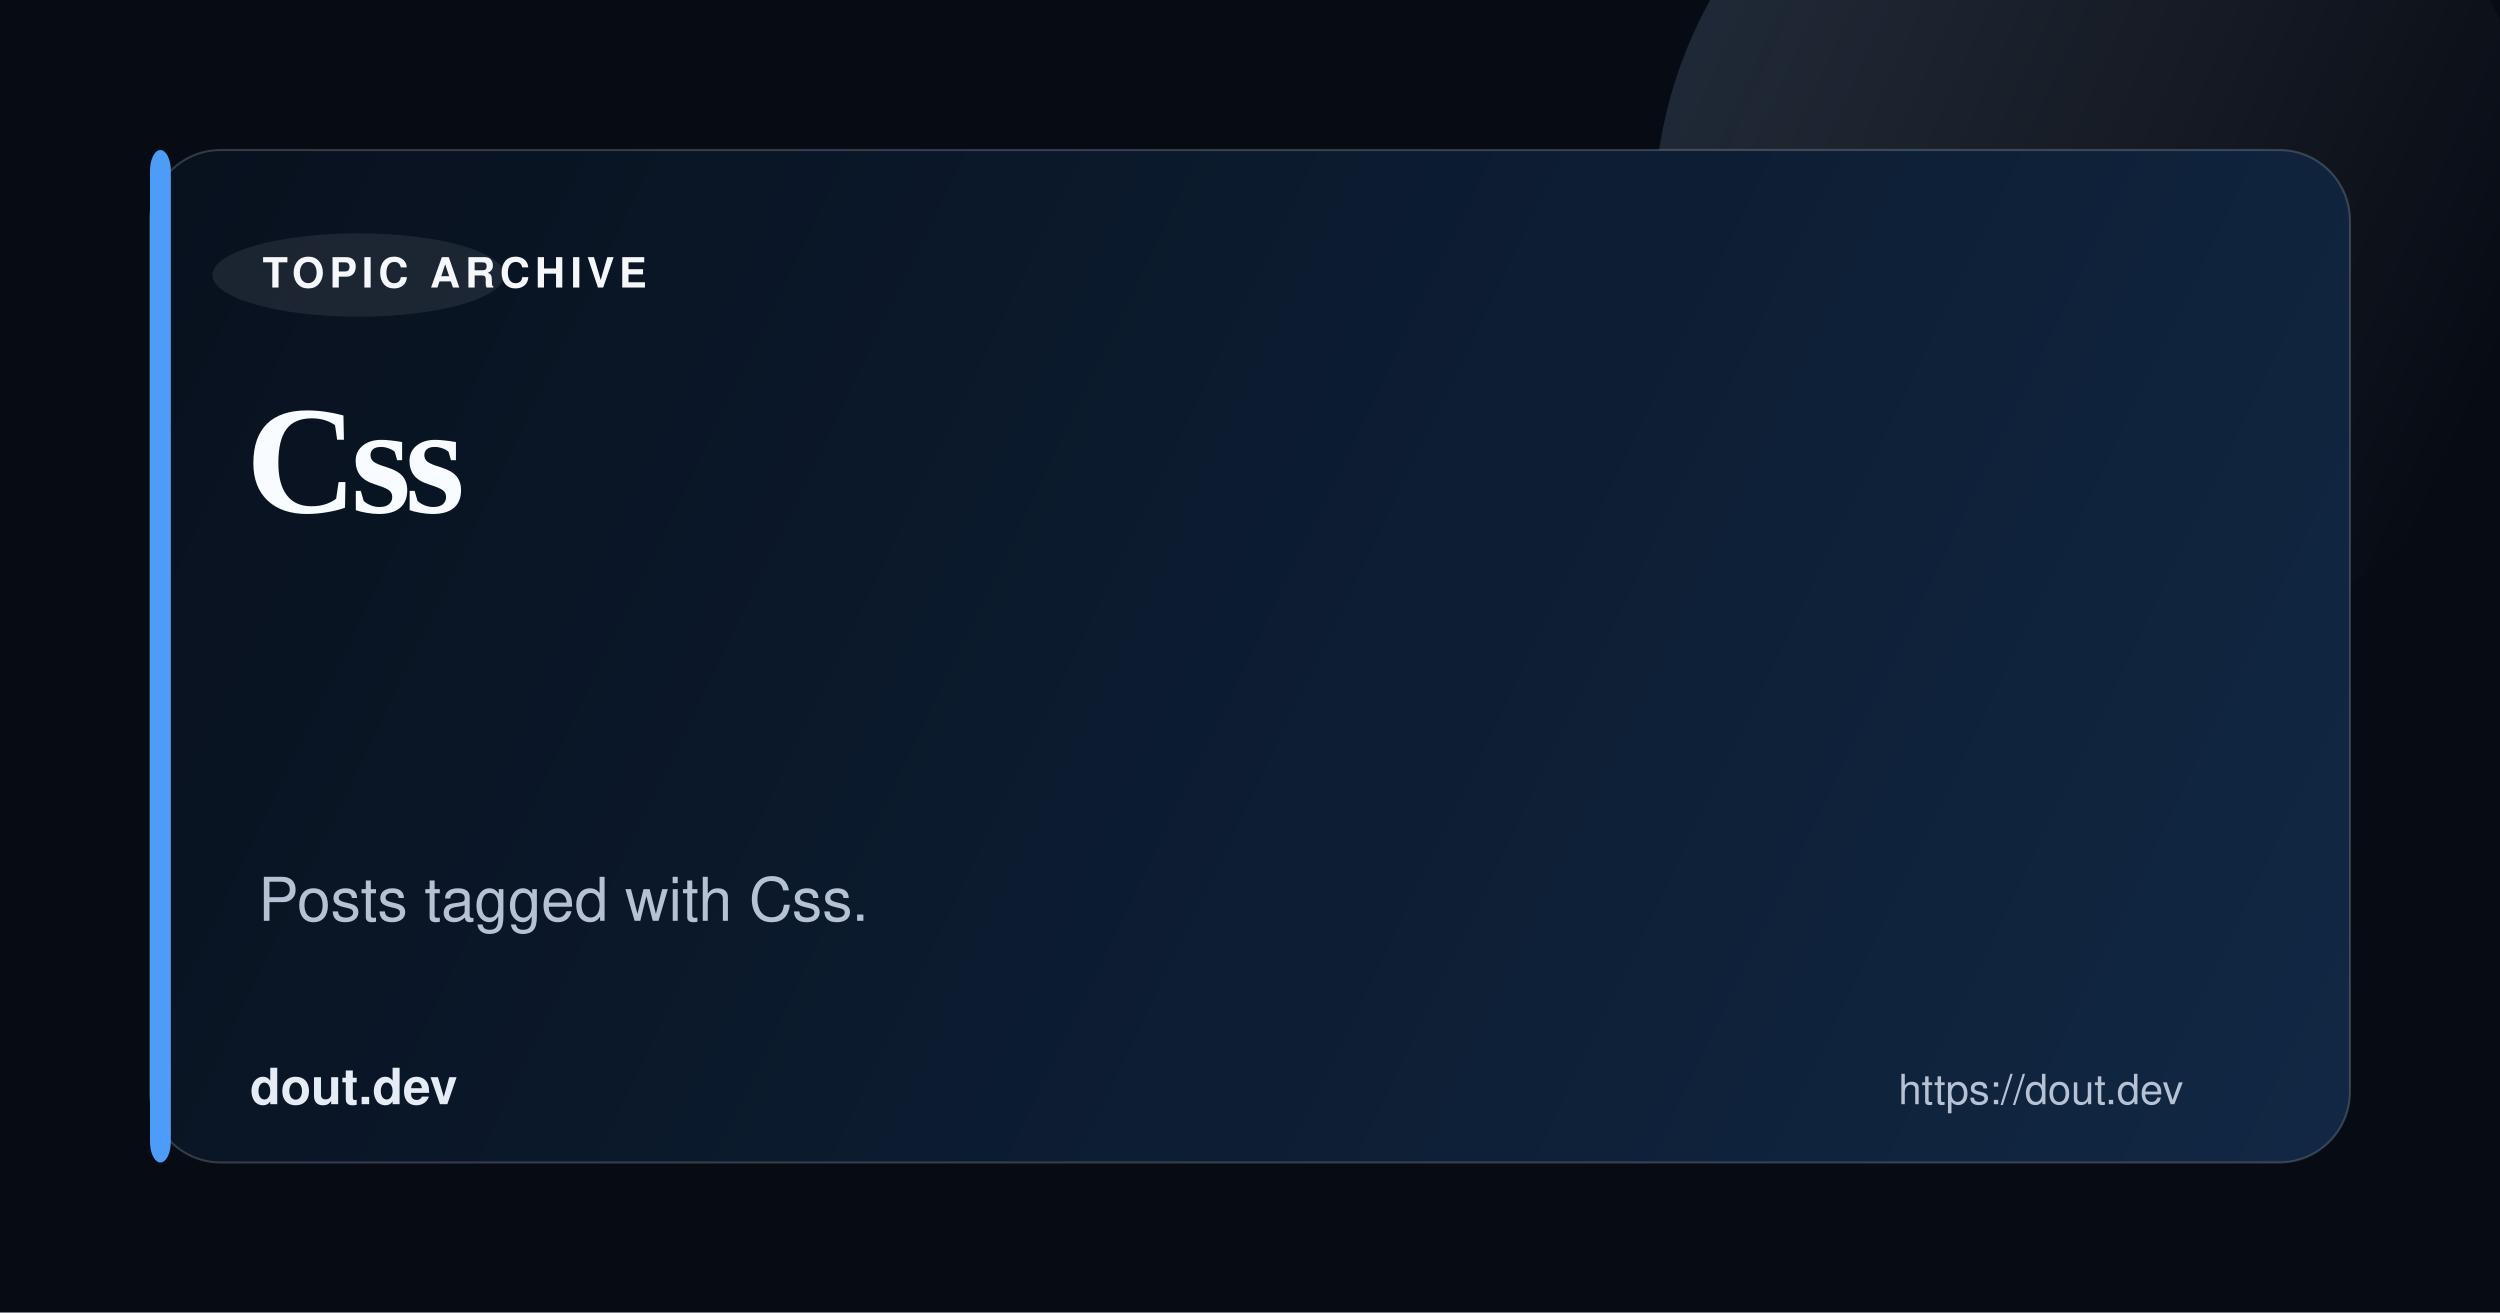
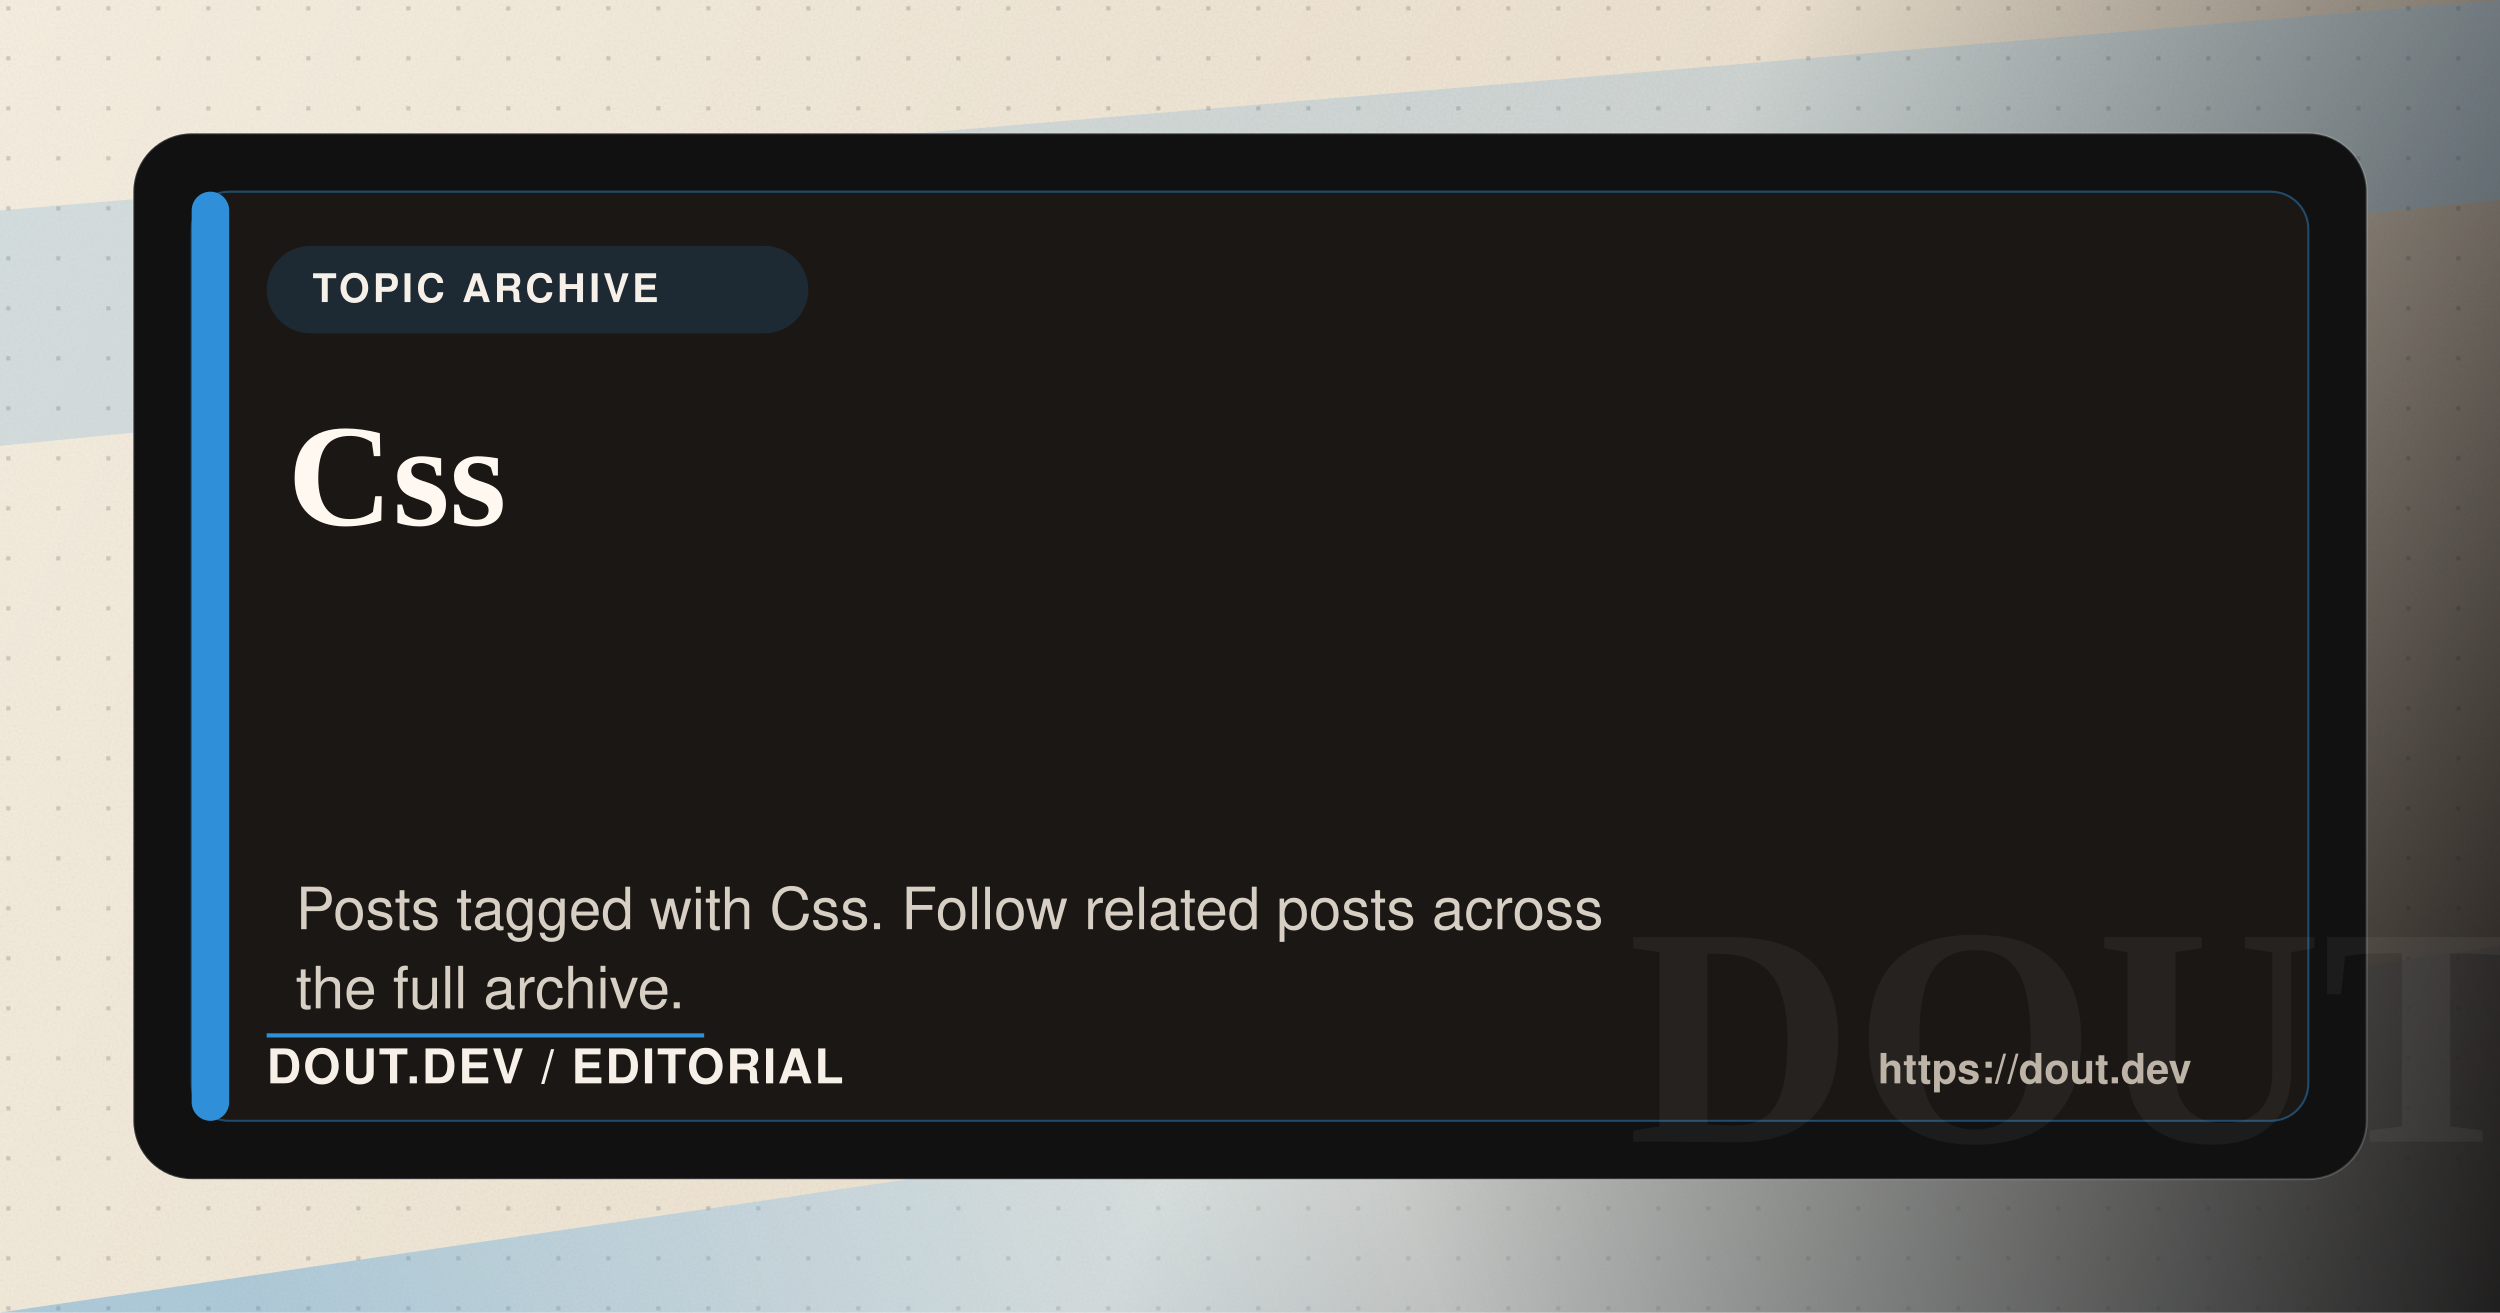
<svg xmlns="http://www.w3.org/2000/svg" width="1200" height="630" viewBox="0 0 1200 630" fill="none">
  <defs>
-     <linearGradient id="bg" x1="98" y1="72" x2="1102" y2="558" gradientUnits="userSpaceOnUse">
-       <stop stop-color="#08111E" />
-       <stop offset="1" stop-color="#112743" />
+     <filter id="paperTexture" x="0" y="0" width="100%" height="100%" color-interpolation-filters="sRGB">
+       <feTurbulence type="fractalNoise" baseFrequency="0.8" numOctaves="3" seed="17" result="noise" />
+       <feColorMatrix in="noise" type="matrix" values="0 0 0 0 0.52 0 0 0 0 0.48 0 0 0 0 0.42 0 0 0 0.08 0" />
+       <feBlend in="SourceGraphic" mode="multiply" />
+     </filter>
+     <linearGradient id="paper" x1="0" y1="0" x2="1200" y2="630" gradientUnits="userSpaceOnUse">
+       <stop stop-color="#F6EFE2" />
+       <stop offset="0.56" stop-color="#ECE2D1" />
+       <stop offset="1" stop-color="#15110F" />
    </linearGradient>
-     <linearGradient id="glow" x1="178" y1="118" x2="1046" y2="512" gradientUnits="userSpaceOnUse">
-       <stop stop-color="#4d9cf8" stop-opacity="0.34" />
-       <stop offset="1" stop-color="#FFFFFF" stop-opacity="0" />
+     <linearGradient id="accentSweep" x1="72" y1="520" x2="1128" y2="120" gradientUnits="userSpaceOnUse">
+       <stop stop-color="#2f8fd8" />
+       <stop offset="0.48" stop-color="#cfeaff" />
+       <stop offset="1" stop-color="#111111" />
    </linearGradient>
+     <pattern id="dotGrid" width="24" height="24" patternUnits="userSpaceOnUse">
+       <rect x="3" y="3" width="2" height="2" fill="#16120F" fill-opacity="0.16" />
+     </pattern>
  </defs>
-   <rect width="1200" height="630" fill="#060B14" />
-   <circle cx="1008" cy="104" r="214" fill="url(#glow)" />
-   <rect x="72" y="72" width="1056" height="486" rx="34" fill="url(#bg)" stroke="#FFFFFF" stroke-opacity="0.18" />
-   <rect x="72" y="72" width="10" height="486" rx="10" fill="#4d9cf8" />
-   <rect x="102" y="112" width="140" height="40" rx="999" fill="#FFFFFF" fill-opacity="0.08" />
-   <text x="126" y="138" fill="#F5F7FA" font-family="Helvetica, Arial, sans-serif" font-size="20" font-weight="700" letter-spacing="0.12em">TOPIC ARCHIVE</text>
-   <text x="118" y="246" fill="#F8FBFF" font-family="Georgia, Times New Roman, serif" font-size="74" font-weight="700" letter-spacing="-0.04em">
-     <tspan x="118" dy="0">Css</tspan>
+   <rect width="1200" height="630" fill="url(#paper)" filter="url(#paperTexture)" />
+   <rect width="1200" height="630" fill="url(#dotGrid)" />
+   <path d="M0 630 L1200 454 L1200 630 Z" fill="url(#accentSweep)" opacity="0.34" />
+   <path d="M0 101 L1200 0 L1200 96 L0 214 Z" fill="#2f8fd8" opacity="0.16" />
+   <rect x="64" y="64" width="1072" height="502" rx="28" fill="#111111" stroke="#FFFFFF" stroke-opacity="0.18" />
+   <rect x="92" y="92" width="1016" height="446" rx="18" fill="#1A1714" stroke="#2f8fd8" stroke-opacity="0.45" />
+   <rect x="92" y="92" width="18" height="446" rx="9" fill="#2f8fd8" />
+   <rect x="128" y="118" width="260" height="42" rx="21" ry="21" fill="#2f8fd8" fill-opacity="0.16" />
+   <text x="150" y="145" fill="#F7F0E8" font-family="Avenir Next, Segoe UI, Helvetica, Arial, sans-serif" font-size="19" font-weight="800" letter-spacing="0.08em">TOPIC ARCHIVE</text>
+   <text x="998" y="548" text-anchor="middle" fill="#FFFFFF" fill-opacity="0.05" font-family="Georgia, Times New Roman, serif" font-size="150" font-weight="700" letter-spacing="0">DOUT</text>
+   <text x="138" y="252" fill="#FFF8F0" font-family="Georgia, Times New Roman, serif" font-size="70" font-weight="700" letter-spacing="0">
+     <tspan x="138" dy="0">Css</tspan>
  </text>
-   <text x="124" y="442" fill="#B6C2D4" font-family="Helvetica, Arial, sans-serif" font-size="29" font-weight="400">
-     <tspan x="124" dy="0">Posts tagged with Css.</tspan>
+   <text x="142" y="446" fill="#D7CFC4" font-family="Avenir Next, Segoe UI, Helvetica, Arial, sans-serif" font-size="28" font-weight="500" letter-spacing="0">
+     <tspan x="142" dy="0">Posts tagged with Css. Follow related posts across</tspan>
+     <tspan x="142" dy="38">the full archive.</tspan>
  </text>
-   <text x="120" y="530" fill="#E5ECF5" font-family="Helvetica, Arial, sans-serif" font-size="24" font-weight="700">dout.dev</text>
-   <text x="1048" y="530" text-anchor="end" fill="#B6C2D4" font-family="Helvetica, Arial, sans-serif" font-size="20" font-weight="400">https://dout.dev</text>
+   <rect x="128" y="496" width="210" height="2" fill="#2f8fd8" />
+   <text x="128" y="520" fill="#F7F0E8" font-family="Avenir Next, Segoe UI, Helvetica, Arial, sans-serif" font-size="23" font-weight="800" letter-spacing="0.04em">DOUT.DEV / EDITORIAL</text>
+   <text x="1052" y="520" text-anchor="end" fill="#BDB3A7" font-family="Avenir Next, Segoe UI, Helvetica, Arial, sans-serif" font-size="20" font-weight="600" letter-spacing="0">https://dout.dev</text>
</svg>
